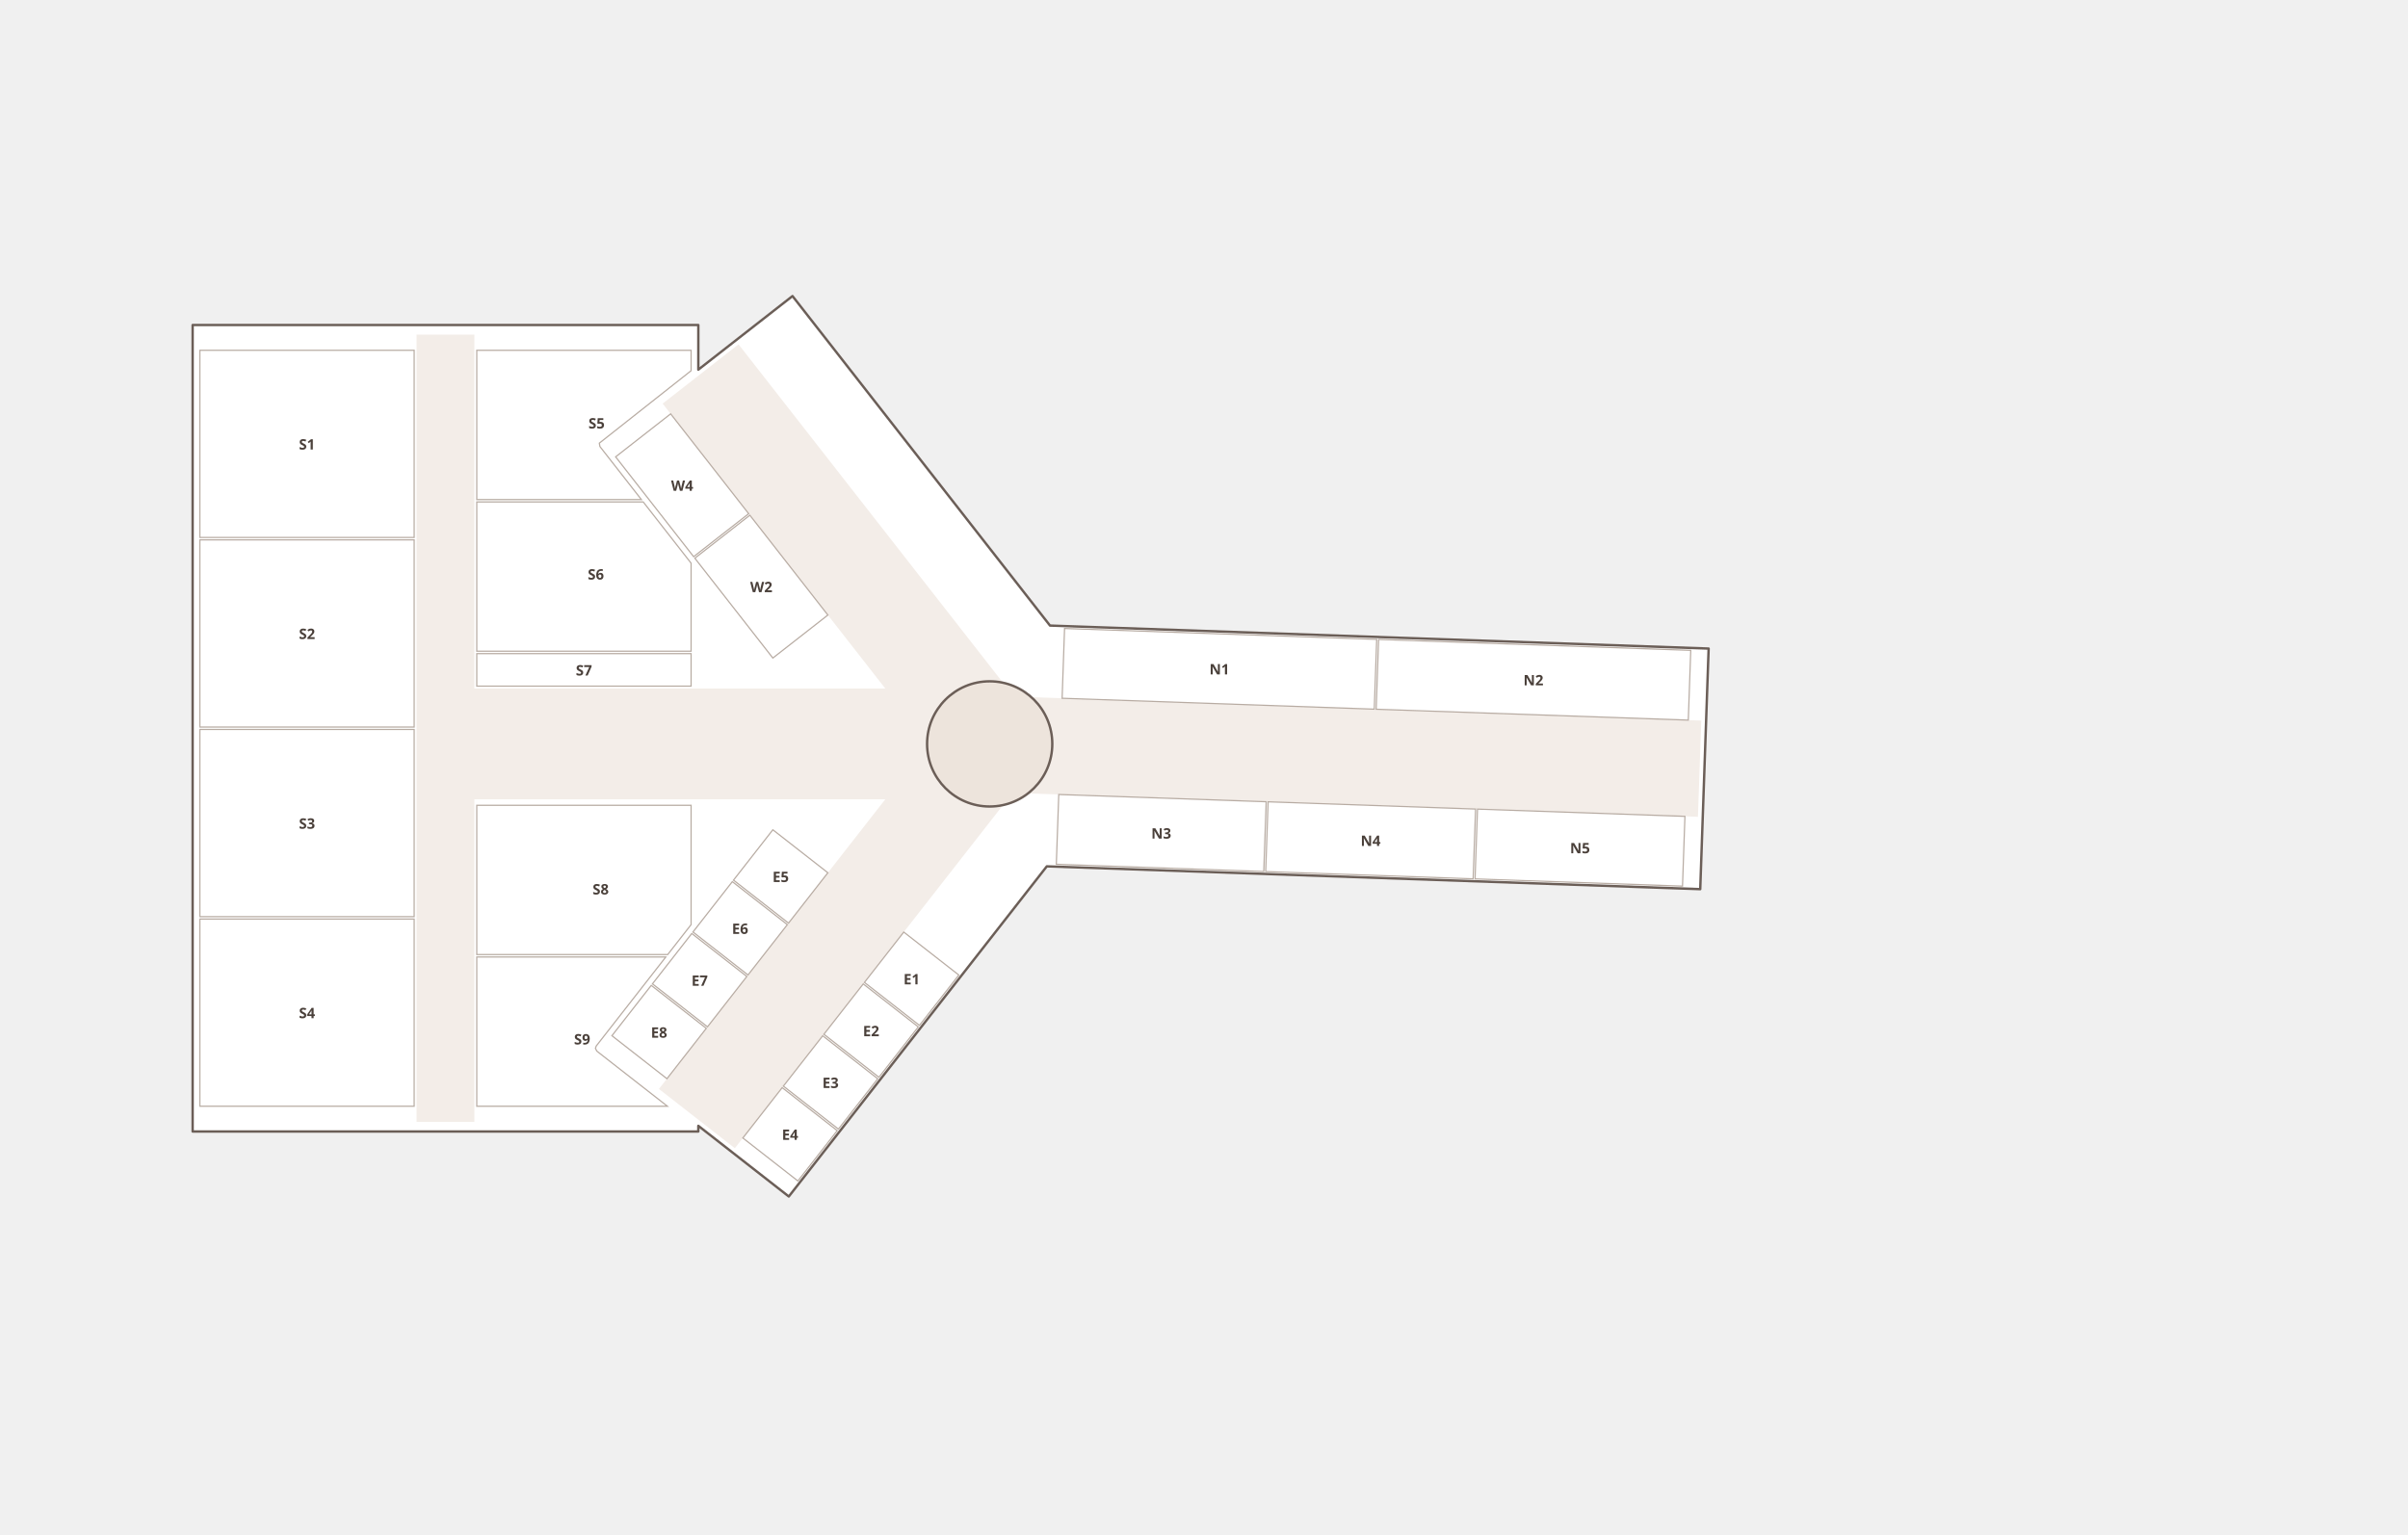
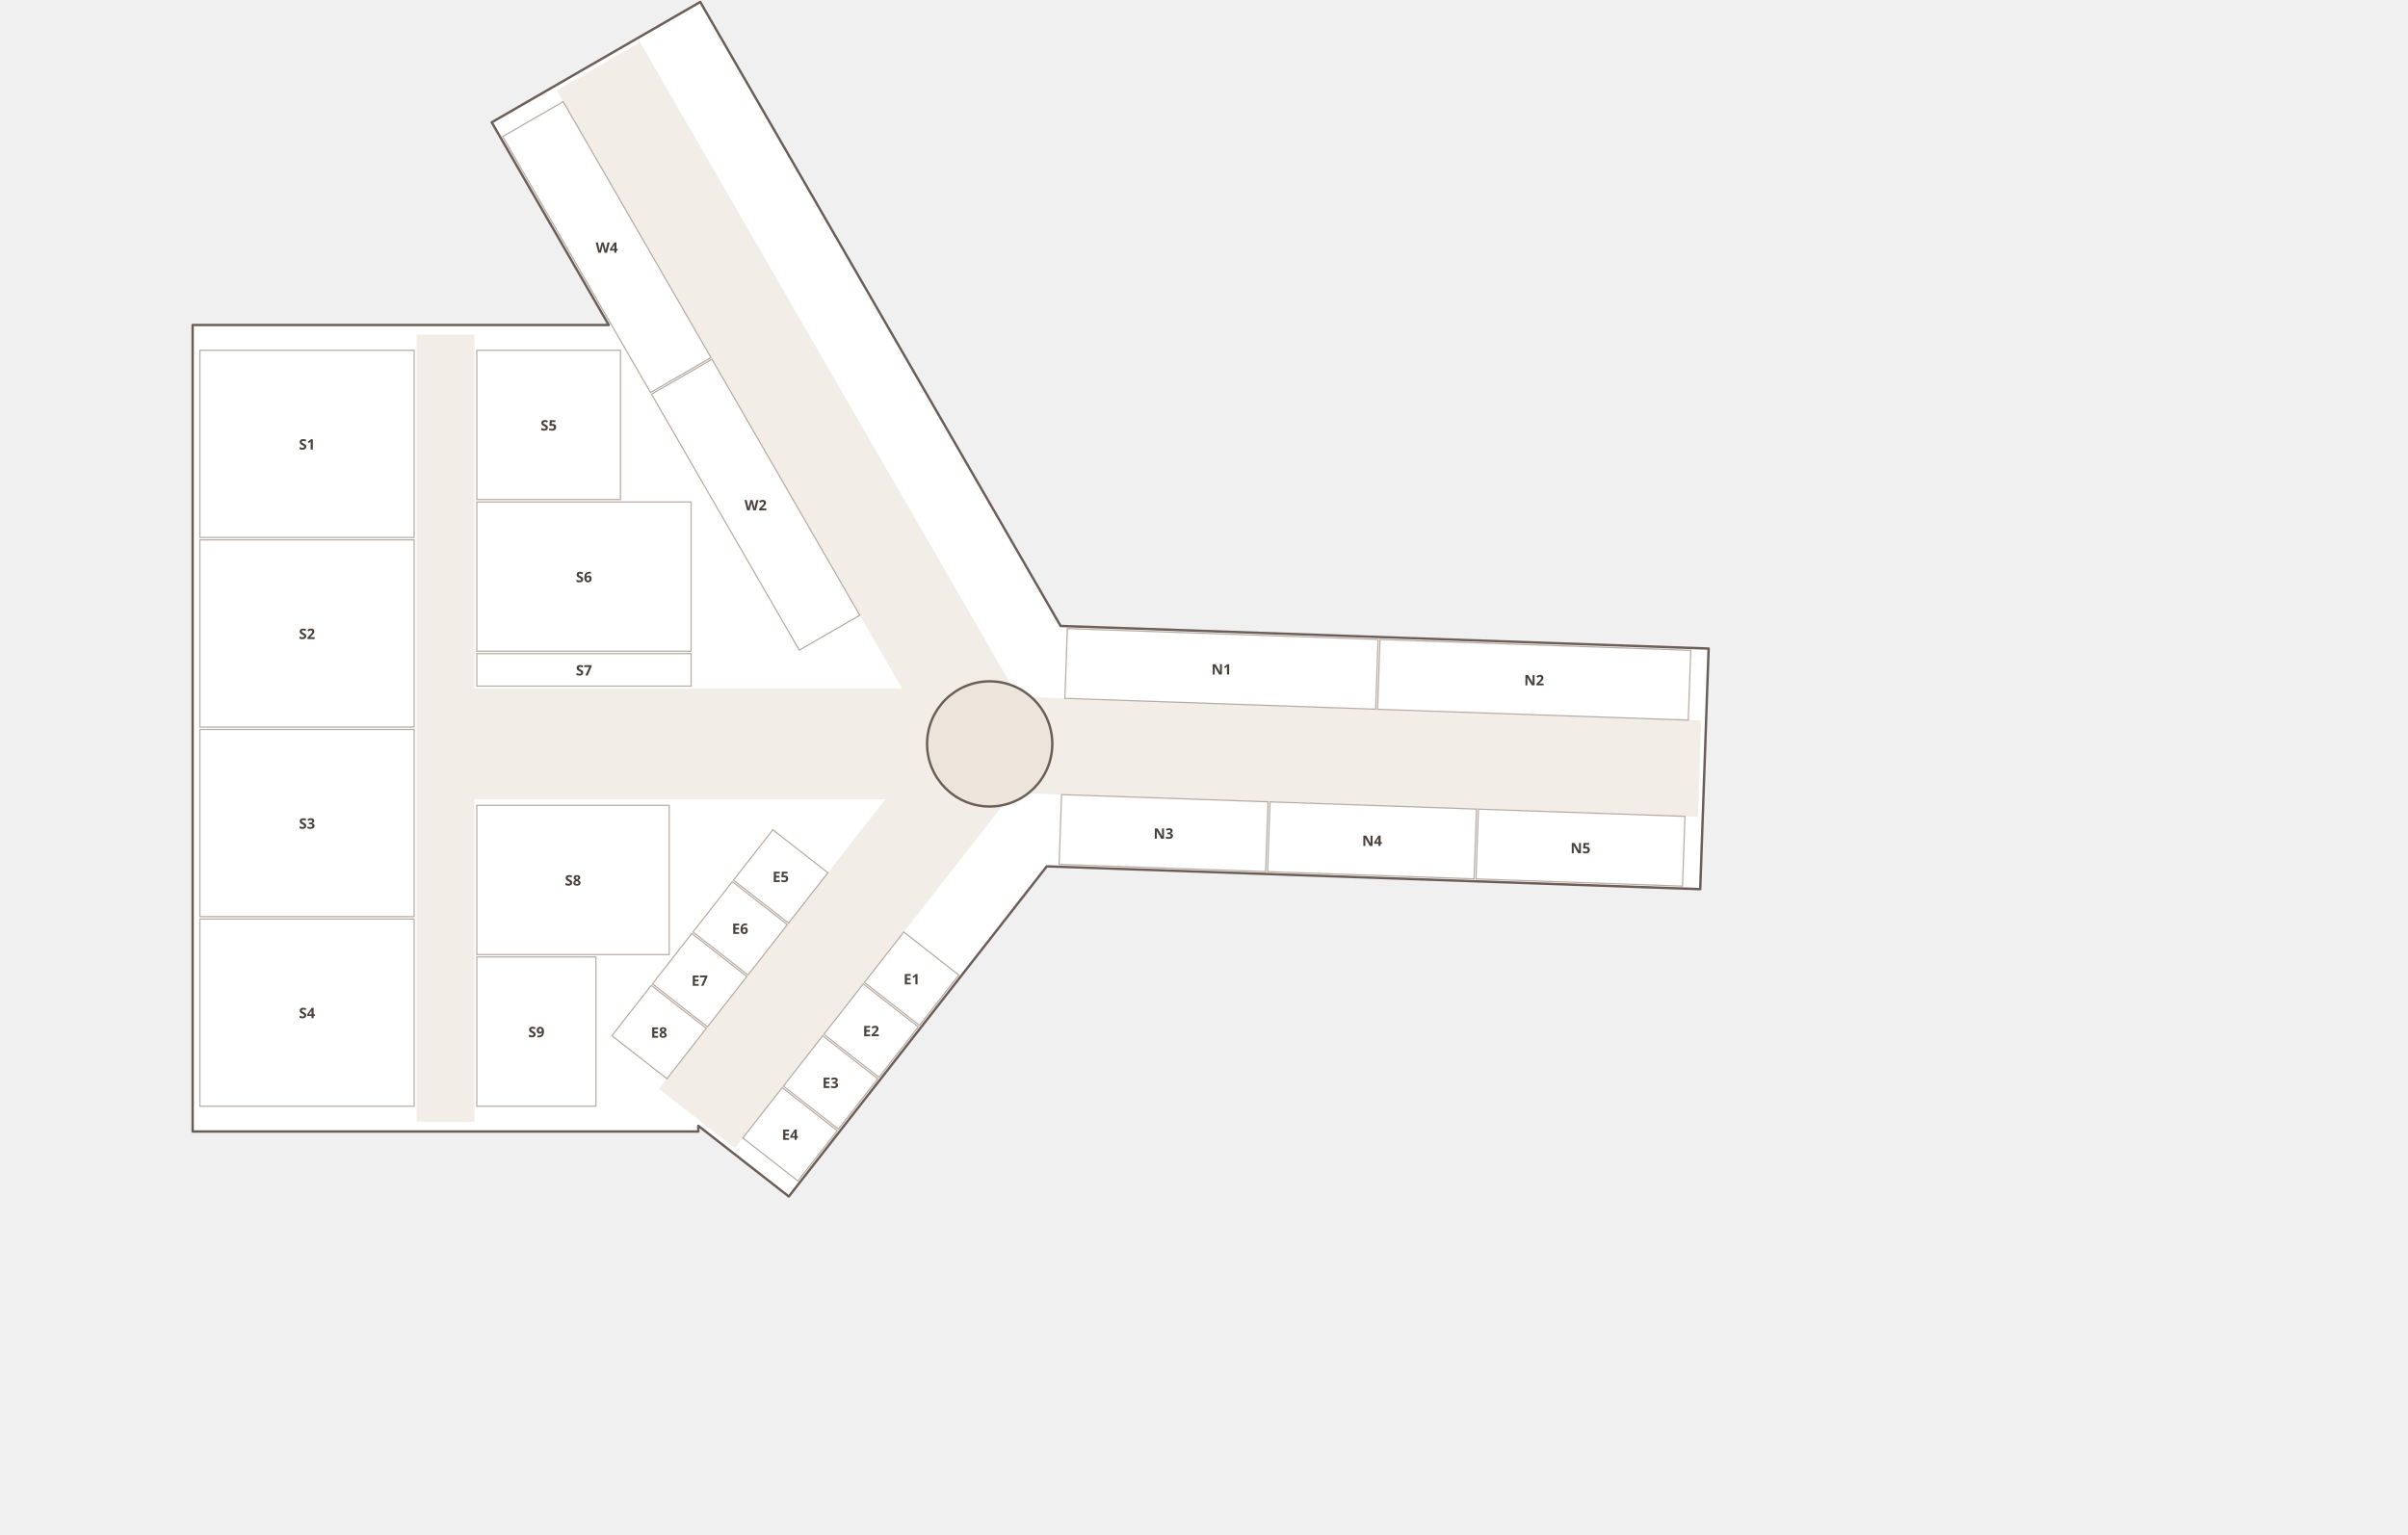
<svg xmlns="http://www.w3.org/2000/svg" viewBox="0 0 2000 1275" width="2000" height="1275" data-floor="main-1f-lobby">
  <defs>
    <pattern id="courtHatch" patternUnits="userSpaceOnUse" width="8" height="8" patternTransform="rotate(45)">
      <rect width="8" height="8" fill="#E4DCD5" />
      <line x1="0" y1="0" x2="0" y2="8" stroke="#6B5E57" stroke-width="1" stroke-opacity="0.08" />
    </pattern>
  </defs>
  <g class="plan">
-     <path class="wing" fill="#FFFFFF" stroke="#6B5E57" stroke-width="2" stroke-linejoin="round" fill-rule="evenodd" d="M160.00,270.00 L160.00,940.00 L580.00,940.00 L580.00,935.27 L655.15,993.98 L869.43,719.72 L1412.15,738.67 L1419.13,538.79 L872.09,519.69 L658.23,245.96 L580.00,307.08 L580.00,270.00 Z" />
+     <path class="wing" fill="#FFFFFF" stroke="#6B5E57" stroke-width="2" stroke-linejoin="round" fill-rule="evenodd" d="M505.61,270.00 L160.00,270.00 L160.00,940.00 L580.00,940.00 L580.00,935.27 L655.15,993.98 L869.43,719.72 L1412.15,738.67 L1419.13,538.79 L880.89,520.00 L581.60,1.62 L408.40,101.62 Z" />
    <polygon class="corridor" fill="#F3EDE8" stroke="none" points="853.52,642.63 610.33,953.89 547.29,904.64 790.48,593.37" />
    <polygon class="corridor" fill="#F3EDE8" stroke="none" points="823.40,578.02 1413.04,598.62 1410.24,678.57 820.60,657.98" />
-     <polygon class="corridor" fill="#F3EDE8" stroke="none" points="790.48,642.63 550.37,335.30 613.41,286.05 853.52,593.37" />
+     <polygon class="corridor" fill="#F3EDE8" stroke="none" points="787.36,638.00 462.36,75.08 531.64,35.08 856.64,598.00" />
    <polygon class="corridor" fill="#F3EDE8" stroke="none" points="346.00,278.00 394.00,278.00 394.00,932.00 346.00,932.00" />
    <polygon class="corridor" fill="#F3EDE8" stroke="none" points="370.00,572.00 822.00,572.00 822.00,664.00 370.00,664.00" />
    <g class="rooms">
      <polygon class="room" data-room="main-1f-lobby-free-pup-office-e1" data-baked="1" fill="#FFFFFF" stroke="#B8ACA3" stroke-width="1" points="796.35,810.01 763.67,851.84 717.97,816.13 750.64,774.31" />
      <polygon class="room" data-room="main-1f-lobby-hrd-records-office-e2" data-baked="1" fill="#FFFFFF" stroke="#B8ACA3" stroke-width="1" points="762.69,853.10 730.01,894.92 684.30,859.21 716.98,817.39" />
      <polygon class="room" data-room="main-1f-lobby-department-of-military-science-and-tactics-office-e3" data-baked="1" fill="#FFFFFF" stroke="#B8ACA3" stroke-width="1" points="729.02,896.18 696.35,938.00 650.64,902.30 683.32,860.47" />
      <polygon class="room" data-room="main-1f-lobby-corps-of-cadets-headquarters-e4" data-baked="1" fill="#FFFFFF" stroke="#B8ACA3" stroke-width="1" points="695.36,939.27 662.69,981.09 616.98,945.38 649.66,903.56" />
      <polygon class="room" data-room="main-1f-lobby-medical-clinic-services-e5" data-baked="1" fill="#FFFFFF" stroke="#B8ACA3" stroke-width="1" points="687.60,725.05 654.92,766.88 609.22,731.17 641.90,689.34" />
      <polygon class="room" data-room="main-1f-lobby-dental-clinic-services-e6" data-baked="1" fill="#FFFFFF" stroke="#B8ACA3" stroke-width="1" points="653.94,768.14 621.26,809.96 575.56,774.25 608.24,732.43" />
      <polygon class="room" data-room="main-1f-lobby-office-of-the-director-medical-health-services-e7" data-baked="1" fill="#FFFFFF" stroke="#B8ACA3" stroke-width="1" points="620.28,811.22 587.60,853.04 541.90,817.33 574.57,775.51" />
      <polygon class="room" data-room="main-1f-lobby-office-of-the-director-public-affairs-office-e8" data-baked="1" fill="#FFFFFF" stroke="#B8ACA3" stroke-width="1" points="586.62,854.30 553.94,896.13 508.24,860.42 540.91,818.60" />
-       <polygon class="room" data-room="main-1f-lobby-procurement-office-n1" data-baked="1" fill="#FFFFFF" stroke="#B8ACA3" stroke-width="1" points="884.18,522.11 1143.43,531.16 1141.40,589.13 882.16,580.08" />
-       <polygon class="room" data-room="main-1f-lobby-central-records-office-n2" data-baked="1" fill="#FFFFFF" stroke="#B8ACA3" stroke-width="1" points="1145.03,531.22 1404.27,540.27 1402.24,598.24 1143.00,589.19" />
-       <polygon class="room" data-room="main-1f-lobby-commission-on-audit-office-n3" data-baked="1" fill="#FFFFFF" stroke="#B8ACA3" stroke-width="1" points="879.37,660.03 1051.66,666.04 1049.64,724.01 877.34,717.99" />
-       <polygon class="room" data-room="main-1f-lobby-campus-ministry-office-n4" data-baked="1" fill="#FFFFFF" stroke="#B8ACA3" stroke-width="1" points="1053.26,666.10 1225.56,672.12 1223.53,730.08 1051.24,724.06" />
-       <polygon class="room" data-room="main-1f-lobby-security-office-n5" data-baked="1" fill="#FFFFFF" stroke="#B8ACA3" stroke-width="1" points="1227.16,672.17 1399.45,678.19 1397.43,736.15 1225.13,730.14" />
-       <polygon class="room" data-room="main-1f-lobby-admission-and-registration-office-w2" data-baked="1" fill="#FFFFFF" stroke="#B8ACA3" stroke-width="1" points="641.90,546.66 577.10,463.72 622.80,428.01 687.60,510.95" />
-       <polygon class="room" data-room="main-1f-lobby-office-for-scholarship-and-financial-assistance-w4" data-baked="1" fill="#FFFFFF" stroke="#B8ACA3" stroke-width="1" points="576.11,462.46 511.32,379.52 557.02,343.81 621.82,426.75" />
-       <polygon class="room" data-room="main-1f-lobby-office-of-the-university-registrar-s1" data-baked="1" fill="#FFFFFF" stroke="#B8ACA3" stroke-width="1" points="166.00,446.50 344.00,446.50 344.00,291.00 166.00,291.00" />
-       <polygon class="room" data-room="main-1f-lobby-students-records-office-s2" data-baked="1" fill="#FFFFFF" stroke="#B8ACA3" stroke-width="1" points="166.00,604.00 344.00,604.00 344.00,448.50 166.00,448.50" />
-       <polygon class="room" data-room="main-1f-lobby-human-resource-management-division-s3" data-baked="1" fill="#FFFFFF" stroke="#B8ACA3" stroke-width="1" points="166.00,761.50 344.00,761.50 344.00,606.00 166.00,606.00" />
-       <polygon class="room" data-room="main-1f-lobby-budget-services-s4" data-baked="1" fill="#FFFFFF" stroke="#B8ACA3" stroke-width="1" points="166.00,919.00 344.00,919.00 344.00,763.50 166.00,763.50" />
-       <polygon class="room" data-room="main-1f-lobby-property-extension-office-s5" data-baked="1" fill="#FFFFFF" stroke="#B8ACA3" stroke-width="1" points="574.00,291.00 396.00,291.00 396.00,415.00 532.69,415.00 498.26,370.94 497.78,368.15 574.00,307.96" />
-       <polygon class="room" data-room="main-1f-lobby-cashier-s6" data-baked="1" fill="#FFFFFF" stroke="#B8ACA3" stroke-width="1" points="396.00,417.00 396.00,541.00 574.00,541.00 574.00,467.87 534.25,417.00" />
-       <polygon class="room" data-room="main-1f-lobby-accounting-office-s7" data-baked="1" fill="#FFFFFF" stroke="#B8ACA3" stroke-width="1" points="396.00,570.00 574.00,570.00 574.00,543.00 396.00,543.00" />
-       <polygon class="room" data-room="main-1f-lobby-accounting-division-students-services-section-s8" data-baked="1" fill="#FFFFFF" stroke="#B8ACA3" stroke-width="1" points="574.00,669.00 396.00,669.00 396.00,793.00 554.57,793.00 574.00,768.13" />
-       <polygon class="room" data-room="main-1f-lobby-payroll-section-s9" data-baked="1" fill="#FFFFFF" stroke="#B8ACA3" stroke-width="1" points="396.00,795.00 396.00,919.00 554.31,919.00 495.70,873.21 494.55,870.92 495.19,869.00 553.00,795.00" />
+       <polygon class="room" data-room="main-1f-lobby-procurement-office-n1" data-baked="1" fill="#FFFFFF" stroke="#B8ACA3" stroke-width="1" points="886.51,522.19 1144.59,531.21 1142.56,589.17 884.48,580.16" />
+       <polygon class="room" data-room="main-1f-lobby-central-records-office-n2" data-baked="1" fill="#FFFFFF" stroke="#B8ACA3" stroke-width="1" points="1146.19,531.26 1404.27,540.27 1402.24,598.24 1144.16,589.23" />
+       <polygon class="room" data-room="main-1f-lobby-commission-on-audit-office-n3" data-baked="1" fill="#FFFFFF" stroke="#B8ACA3" stroke-width="1" points="881.69,660.11 1053.21,666.10 1051.19,724.06 879.66,718.07" />
+       <polygon class="room" data-room="main-1f-lobby-campus-ministry-office-n4" data-baked="1" fill="#FFFFFF" stroke="#B8ACA3" stroke-width="1" points="1054.81,666.15 1226.33,672.14 1224.31,730.11 1052.79,724.12" />
+       <polygon class="room" data-room="main-1f-lobby-security-office-n5" data-baked="1" fill="#FFFFFF" stroke="#B8ACA3" stroke-width="1" points="1227.93,672.20 1399.45,678.19 1397.43,736.15 1225.91,730.16" />
+       <polygon class="room" data-room="main-1f-lobby-admission-and-registration-office-w2" data-baked="1" fill="#FFFFFF" stroke="#B8ACA3" stroke-width="1" points="663.87,540.11 541.10,327.47 591.33,298.47 714.10,511.11" />
+       <polygon class="room" data-room="main-1f-lobby-office-for-scholarship-and-financial-assistance-w4" data-baked="1" fill="#FFFFFF" stroke="#B8ACA3" stroke-width="1" points="540.30,326.08 417.53,113.44 467.76,84.44 590.53,297.08" />
+       <polygon class="room" data-room="main-1f-lobby-office-of-the-university-registrar-s1" data-baked="1" fill="#FFFFFF" stroke="#B8ACA3" stroke-width="1" points="166.00,291.00 344.00,291.00 344.00,446.50 166.00,446.50" />
+       <polygon class="room" data-room="main-1f-lobby-students-records-office-s2" data-baked="1" fill="#FFFFFF" stroke="#B8ACA3" stroke-width="1" points="166.00,448.50 344.00,448.50 344.00,604.00 166.00,604.00" />
+       <polygon class="room" data-room="main-1f-lobby-human-resource-management-division-s3" data-baked="1" fill="#FFFFFF" stroke="#B8ACA3" stroke-width="1" points="166.00,606.00 344.00,606.00 344.00,761.50 166.00,761.50" />
+       <polygon class="room" data-room="main-1f-lobby-budget-services-s4" data-baked="1" fill="#FFFFFF" stroke="#B8ACA3" stroke-width="1" points="166.00,763.50 344.00,763.50 344.00,919.00 166.00,919.00" />
+       <polygon class="room" data-room="main-1f-lobby-property-extension-office-s5" data-baked="1" fill="#FFFFFF" stroke="#B8ACA3" stroke-width="1" points="515.35,291.00 515.35,415.00 396.00,415.00 396.00,291.00" />
+       <polygon class="room" data-room="main-1f-lobby-cashier-s6" data-baked="1" fill="#FFFFFF" stroke="#B8ACA3" stroke-width="1" points="396.00,417.00 574.00,417.00 574.00,541.00 396.00,541.00" />
+       <polygon class="room" data-room="main-1f-lobby-accounting-office-s7" data-baked="1" fill="#FFFFFF" stroke="#B8ACA3" stroke-width="1" points="396.00,543.00 574.00,543.00 574.00,570.00 396.00,570.00" />
+       <polygon class="room" data-room="main-1f-lobby-accounting-division-students-services-section-s8" data-baked="1" fill="#FFFFFF" stroke="#B8ACA3" stroke-width="1" points="555.82,669.00 555.82,793.00 396.00,793.00 396.00,669.00" />
+       <polygon class="room" data-room="main-1f-lobby-payroll-section-s9" data-baked="1" fill="#FFFFFF" stroke="#B8ACA3" stroke-width="1" points="495.01,795.00 495.01,919.00 396.00,919.00 396.00,795.00" />
      <polygon class="room" data-room="main-1f-lobby-university-consumers-cooperative-dome" fill="#FFFFFF" stroke="#B8ACA3" stroke-width="1" points="792.00,588.00 852.00,588.00 852.00,648.00 792.00,648.00" />
    </g>
    <circle class="dome" cx="822.0" cy="618.0" r="52" fill="#EDE4DC" stroke="#6B5E57" stroke-width="2" />
    <g class="room-nums">
      <text x="757.2" y="813.1" fill="#4A403A" font-family="system-ui,sans-serif" font-size="12" font-weight="600" text-anchor="middle" dominant-baseline="central">E1</text>
      <text x="723.5" y="856.2" fill="#4A403A" font-family="system-ui,sans-serif" font-size="12" font-weight="600" text-anchor="middle" dominant-baseline="central">E2</text>
      <text x="689.8" y="899.2" fill="#4A403A" font-family="system-ui,sans-serif" font-size="12" font-weight="600" text-anchor="middle" dominant-baseline="central">E3</text>
      <text x="656.2" y="942.3" fill="#4A403A" font-family="system-ui,sans-serif" font-size="12" font-weight="600" text-anchor="middle" dominant-baseline="central">E4</text>
      <text x="648.4" y="728.1" fill="#4A403A" font-family="system-ui,sans-serif" font-size="12" font-weight="600" text-anchor="middle" dominant-baseline="central">E5</text>
      <text x="614.7" y="771.2" fill="#4A403A" font-family="system-ui,sans-serif" font-size="12" font-weight="600" text-anchor="middle" dominant-baseline="central">E6</text>
      <text x="581.1" y="814.3" fill="#4A403A" font-family="system-ui,sans-serif" font-size="12" font-weight="600" text-anchor="middle" dominant-baseline="central">E7</text>
      <text x="547.4" y="857.4" fill="#4A403A" font-family="system-ui,sans-serif" font-size="12" font-weight="600" text-anchor="middle" dominant-baseline="central">E8</text>
-       <text x="1012.8" y="555.6" fill="#4A403A" font-family="system-ui,sans-serif" font-size="12" font-weight="600" text-anchor="middle" dominant-baseline="central">N1</text>
-       <text x="1273.6" y="564.7" fill="#4A403A" font-family="system-ui,sans-serif" font-size="12" font-weight="600" text-anchor="middle" dominant-baseline="central">N2</text>
-       <text x="964.5" y="692.0" fill="#4A403A" font-family="system-ui,sans-serif" font-size="12" font-weight="600" text-anchor="middle" dominant-baseline="central">N3</text>
-       <text x="1138.4" y="698.1" fill="#4A403A" font-family="system-ui,sans-serif" font-size="12" font-weight="600" text-anchor="middle" dominant-baseline="central">N4</text>
-       <text x="1312.3" y="704.2" fill="#4A403A" font-family="system-ui,sans-serif" font-size="12" font-weight="600" text-anchor="middle" dominant-baseline="central">N5</text>
-       <text x="632.3" y="487.3" fill="#4A403A" font-family="system-ui,sans-serif" font-size="12" font-weight="600" text-anchor="middle" dominant-baseline="central">W2</text>
-       <text x="566.6" y="403.1" fill="#4A403A" font-family="system-ui,sans-serif" font-size="12" font-weight="600" text-anchor="middle" dominant-baseline="central">W4</text>
+       <text x="1014.5" y="555.7" fill="#4A403A" font-family="system-ui,sans-serif" font-size="12" font-weight="600" text-anchor="middle" dominant-baseline="central">N1</text>
+       <text x="1274.2" y="564.7" fill="#4A403A" font-family="system-ui,sans-serif" font-size="12" font-weight="600" text-anchor="middle" dominant-baseline="central">N2</text>
+       <text x="966.4" y="692.1" fill="#4A403A" font-family="system-ui,sans-serif" font-size="12" font-weight="600" text-anchor="middle" dominant-baseline="central">N3</text>
+       <text x="1139.6" y="698.1" fill="#4A403A" font-family="system-ui,sans-serif" font-size="12" font-weight="600" text-anchor="middle" dominant-baseline="central">N4</text>
+       <text x="1312.7" y="704.2" fill="#4A403A" font-family="system-ui,sans-serif" font-size="12" font-weight="600" text-anchor="middle" dominant-baseline="central">N5</text>
+       <text x="627.6" y="419.3" fill="#4A403A" font-family="system-ui,sans-serif" font-size="12" font-weight="600" text-anchor="middle" dominant-baseline="central">W2</text>
+       <text x="504.0" y="205.3" fill="#4A403A" font-family="system-ui,sans-serif" font-size="12" font-weight="600" text-anchor="middle" dominant-baseline="central">W4</text>
      <text x="255.0" y="368.8" fill="#4A403A" font-family="system-ui,sans-serif" font-size="12" font-weight="600" text-anchor="middle" dominant-baseline="central">S1</text>
      <text x="255.0" y="526.2" fill="#4A403A" font-family="system-ui,sans-serif" font-size="12" font-weight="600" text-anchor="middle" dominant-baseline="central">S2</text>
      <text x="255.0" y="683.8" fill="#4A403A" font-family="system-ui,sans-serif" font-size="12" font-weight="600" text-anchor="middle" dominant-baseline="central">S3</text>
      <text x="255.0" y="841.2" fill="#4A403A" font-family="system-ui,sans-serif" font-size="12" font-weight="600" text-anchor="middle" dominant-baseline="central">S4</text>
-       <text x="495.5" y="351.3" fill="#4A403A" font-family="system-ui,sans-serif" font-size="12" font-weight="600" text-anchor="middle" dominant-baseline="central">S5</text>
-       <text x="494.9" y="476.8" fill="#4A403A" font-family="system-ui,sans-serif" font-size="12" font-weight="600" text-anchor="middle" dominant-baseline="central">S6</text>
+       <text x="455.7" y="353.0" fill="#4A403A" font-family="system-ui,sans-serif" font-size="12" font-weight="600" text-anchor="middle" dominant-baseline="central">S5</text>
+       <text x="485.0" y="479.0" fill="#4A403A" font-family="system-ui,sans-serif" font-size="12" font-weight="600" text-anchor="middle" dominant-baseline="central">S6</text>
      <text x="485.0" y="556.5" fill="#4A403A" font-family="system-ui,sans-serif" font-size="12" font-weight="600" text-anchor="middle" dominant-baseline="central">S7</text>
-       <text x="498.9" y="738.4" fill="#4A403A" font-family="system-ui,sans-serif" font-size="12" font-weight="600" text-anchor="middle" dominant-baseline="central">S8</text>
-       <text x="483.5" y="863.0" fill="#4A403A" font-family="system-ui,sans-serif" font-size="12" font-weight="600" text-anchor="middle" dominant-baseline="central">S9</text>
+       <text x="475.9" y="731.0" fill="#4A403A" font-family="system-ui,sans-serif" font-size="12" font-weight="600" text-anchor="middle" dominant-baseline="central">S8</text>
+       <text x="445.5" y="857.0" fill="#4A403A" font-family="system-ui,sans-serif" font-size="12" font-weight="600" text-anchor="middle" dominant-baseline="central">S9</text>
    </g>
  </g>
</svg>
